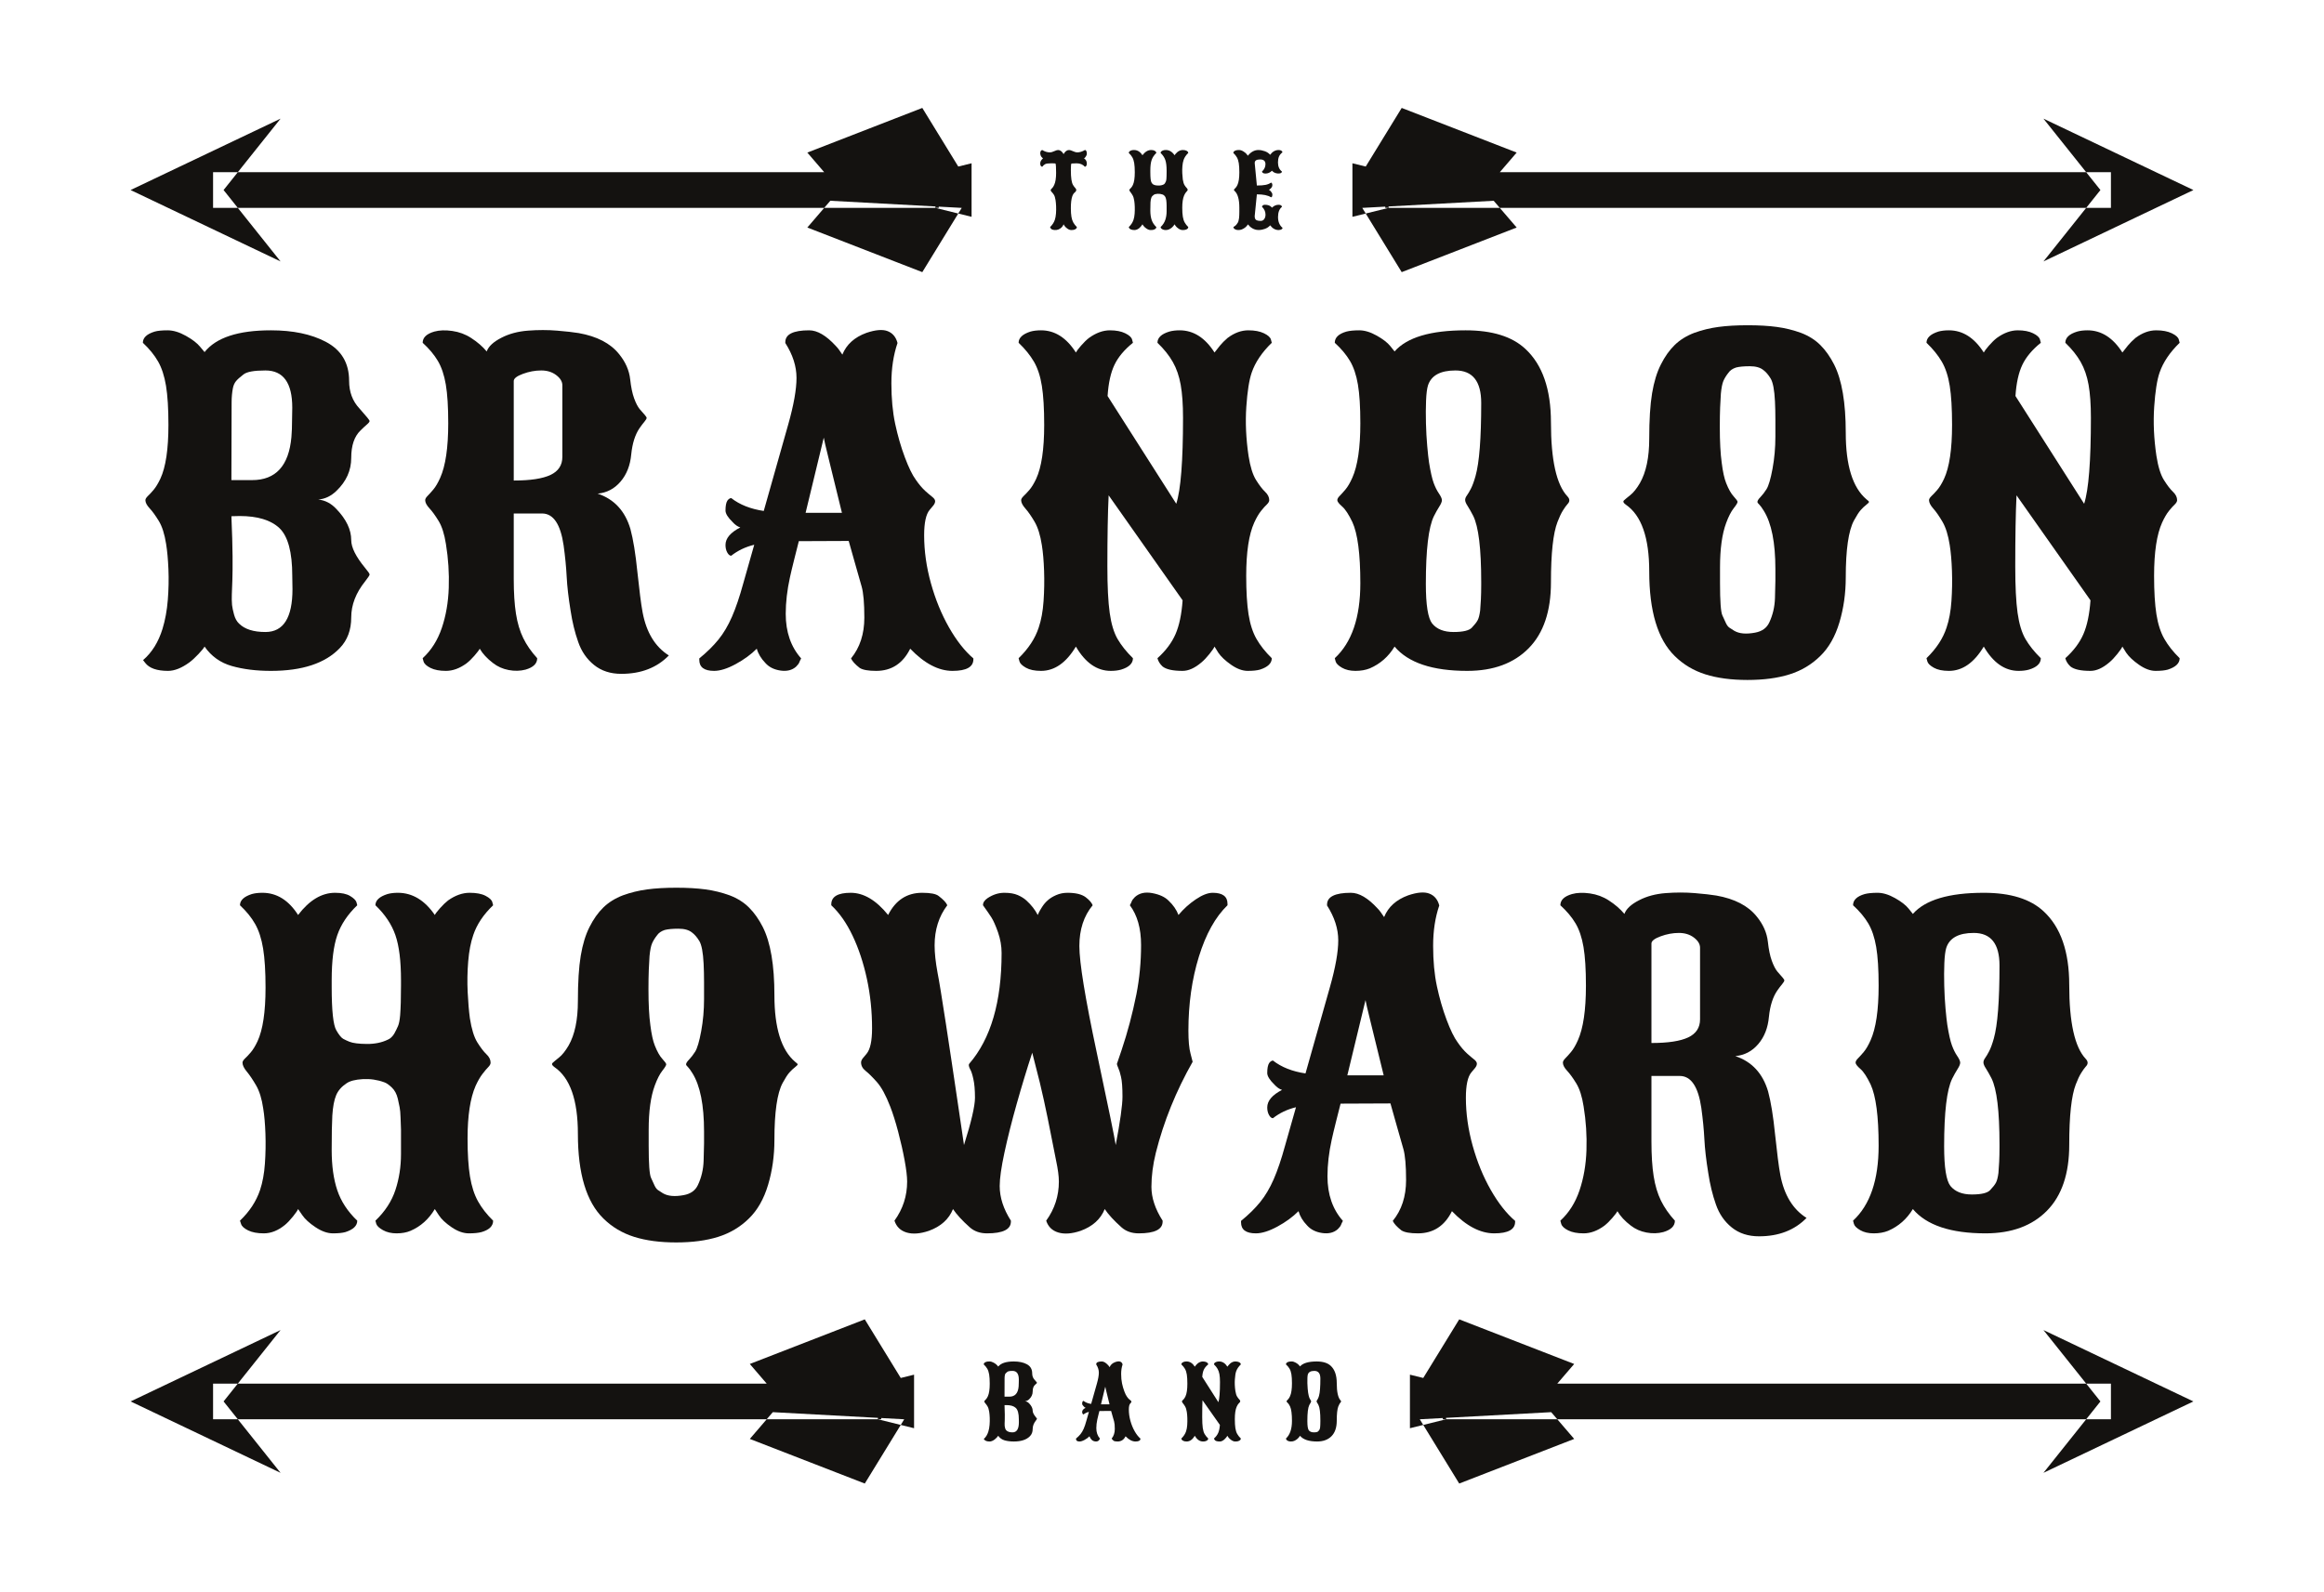
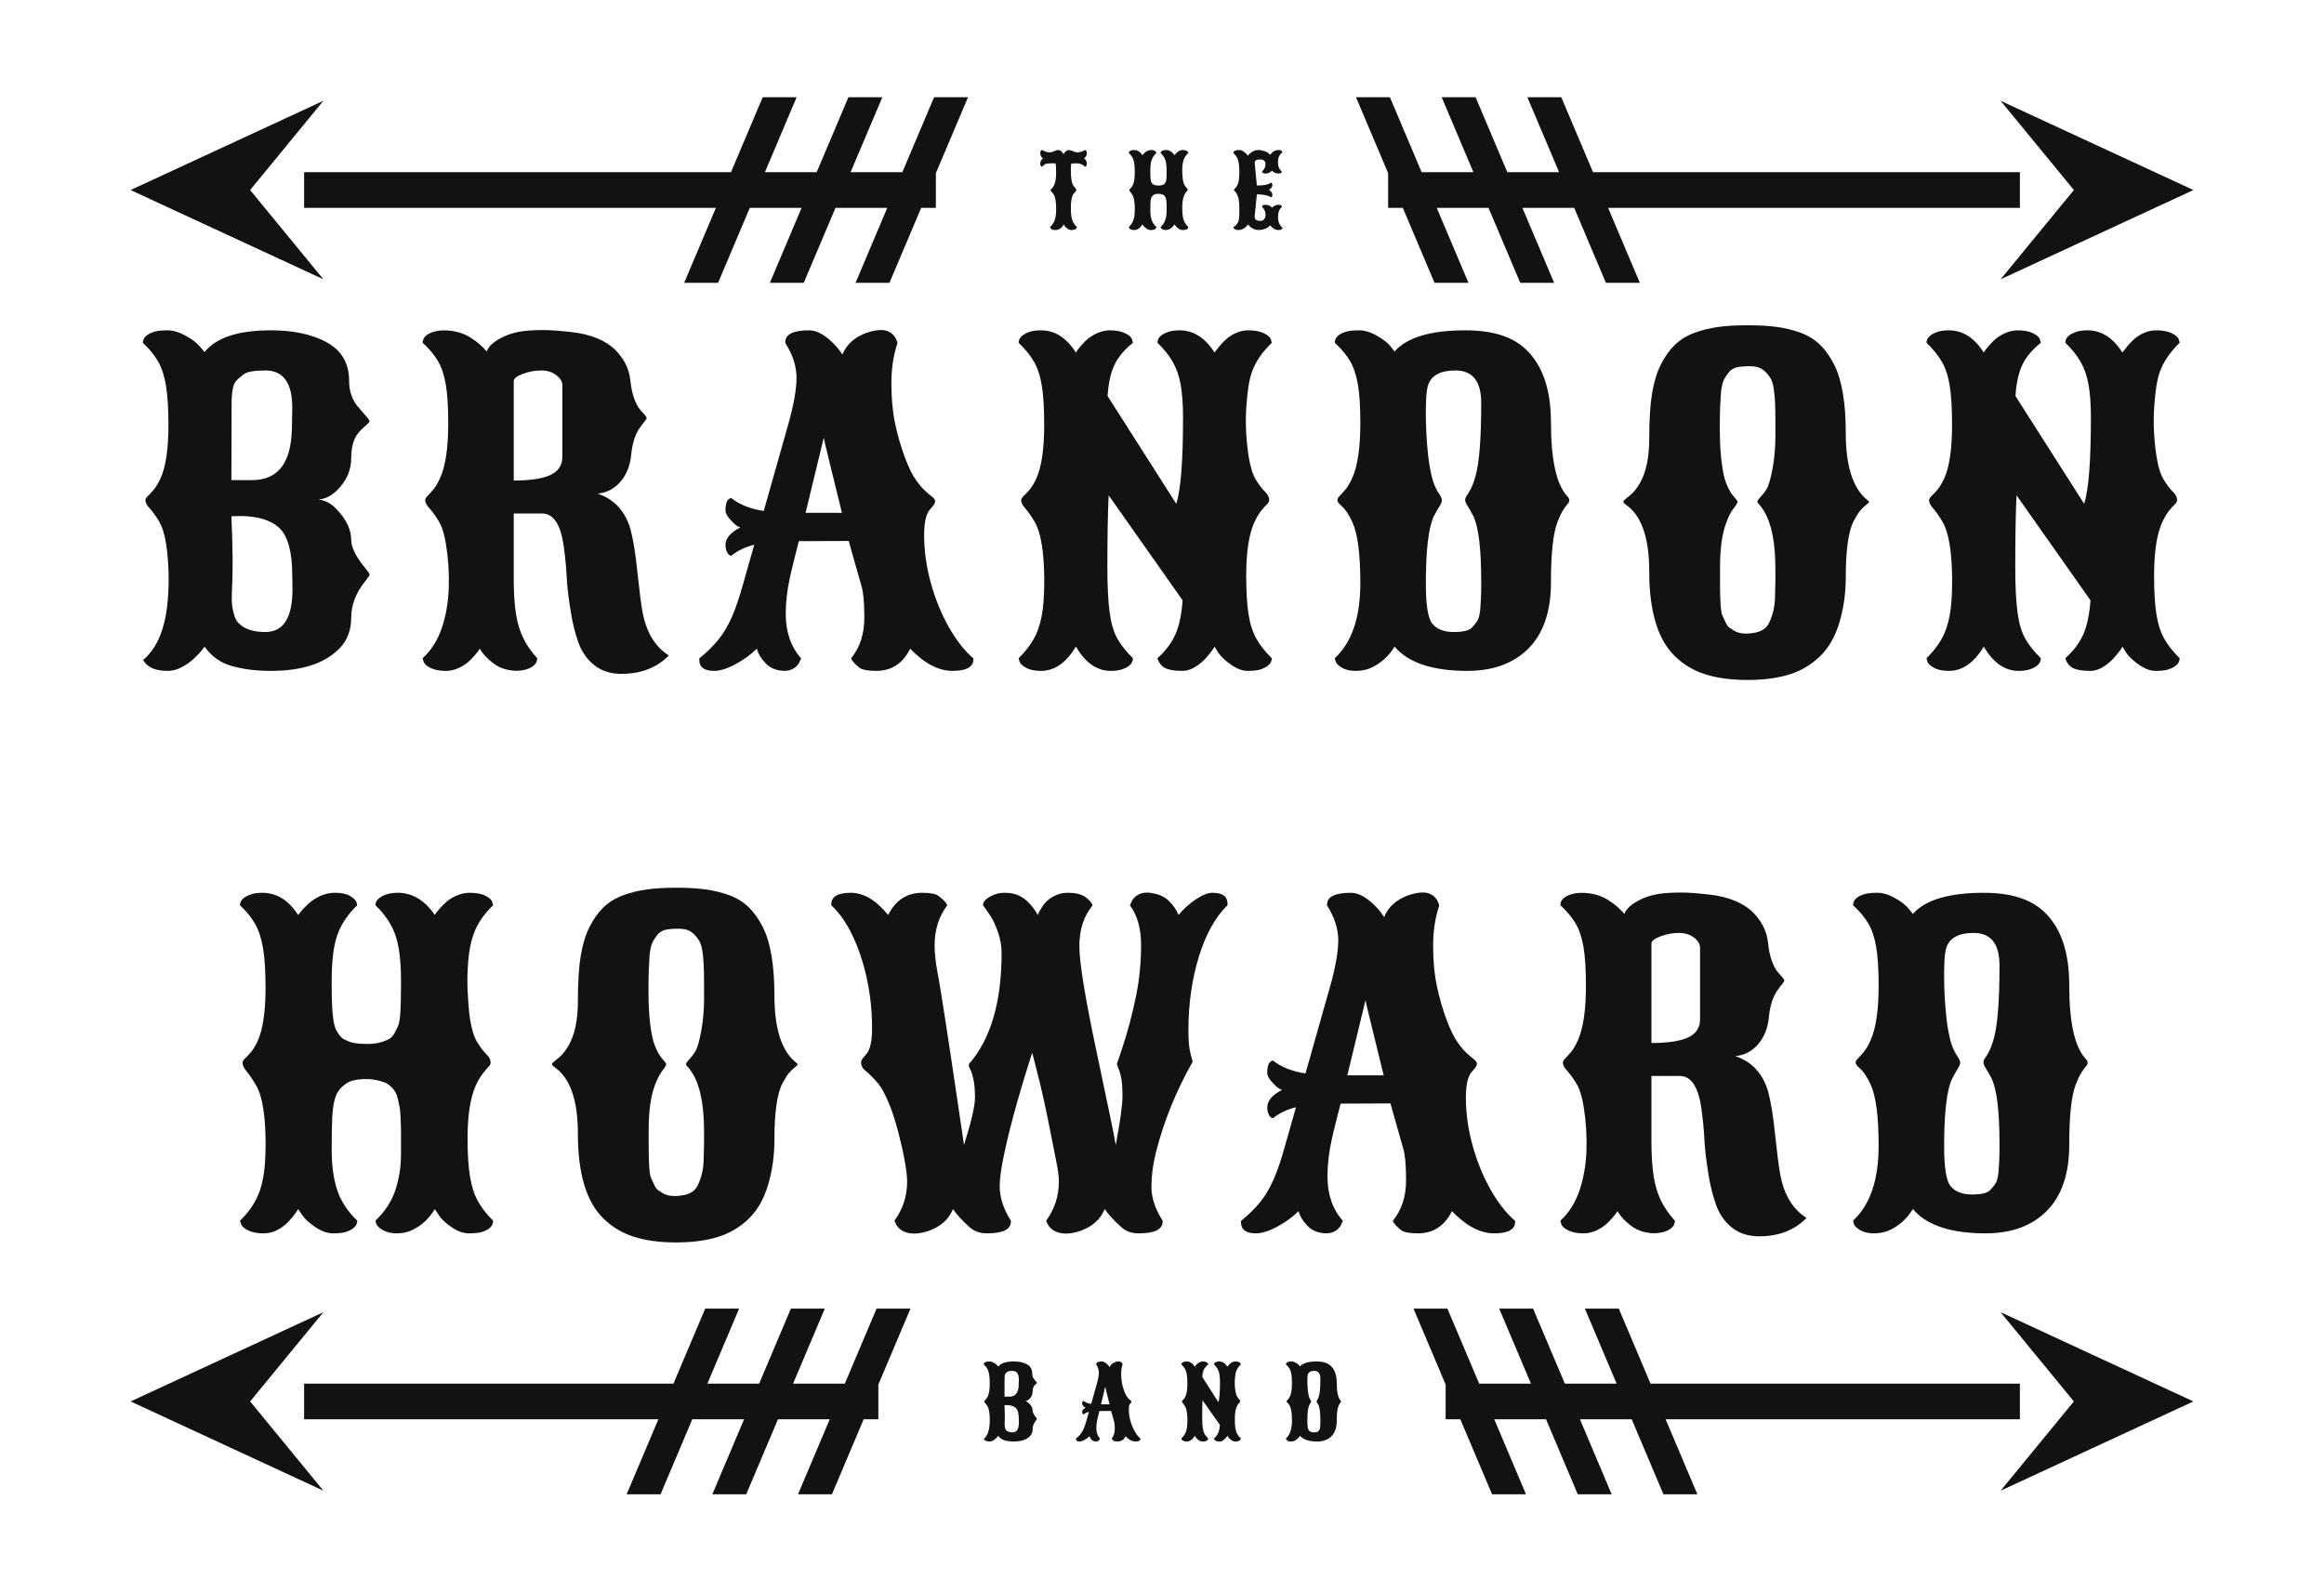
<svg xmlns="http://www.w3.org/2000/svg" viewBox="290.67 -232.67 818.66 560.78" width="819" height="561">
  <g fill="#141210">
    <path transform="translate(336.6695,0) scale(0.074442,-0.074442)" d="M177 -50Q98 -50 69 -12L59 1Q122 55 151 149Q170 211 176.0 285.5Q182 360 179.0 431.0Q176 502 168 551Q157 621 133.5 659.5Q110 698 90.0 719.5Q70 741 70 758Q70 766 81 777Q92 787 108.5 806.5Q125 826 141 860Q179 942 179 1114Q179 1230 167.5 1299.5Q156 1369 130.0 1414.5Q104 1460 58 1503Q58 1539 114 1556Q135 1562 175 1562Q215 1562 261.5 1536.0Q308 1510 329 1484L350 1459Q432 1562 664 1562Q820 1562 923 1508Q1034 1450 1034 1323Q1034 1244 1083 1192Q1131 1138 1131 1133Q1131 1127 1117.5 1115.5Q1104 1104 1088 1088Q1044 1046 1044 958Q1044 869 974 802Q936 765 888 761Q937 756 974 716Q1044 643 1044 569Q1044 517 1110 437Q1131 412 1131 406Q1131 401 1110 374Q1044 292 1044 203Q1044 114 990 58Q887 -50 664 -50Q560 -50 479.0 -27.0Q398 -4 350 65Q344 54 321.0 29.5Q298 5 278 -10Q223 -50 177 -50ZM477 853H575Q743 853 761 1057Q764 1092 764 1137L765 1196Q765 1372 638 1372Q557 1372 534 1353Q509 1334 498.5 1321.0Q488 1308 484 1288Q478 1257 478 1220ZM638 134Q766 134 766 337L765 400Q765 568 704 626Q643 683 516 683L477 682Q482 565 482.5 493.0Q483 421 481.5 379.5Q480 338 479.0 312.5Q478 287 480 262Q482 244 489.5 216.5Q497 189 513 174Q553 134 638 134Z" />
    <path transform="translate(435.1618,0) scale(0.074442,-0.074442)" d="M999 -64Q922 -64 870.0 -22.0Q818 20 795 87Q771 155 759 235Q744 327 740.5 395.5Q737 464 726 544Q704 695 624 695H490V385Q490 287 500.5 220.5Q511 154 535.0 105.0Q559 56 601 10Q601 -28 546 -44Q508 -54 466.0 -46.0Q424 -38 392 -13Q350 19 329 55Q324 45 304.5 22.5Q285 0 267 -14Q218 -50 169 -50Q124 -50 96.0 -36.0Q68 -22 63 -5L59 10Q120 66 149.5 153.0Q179 240 182.5 343.5Q186 447 169 551Q158 621 134.5 659.5Q111 698 91.0 719.5Q71 741 71 758Q71 767 82 778Q93 789 109.5 808.5Q126 828 142 864Q180 949 180 1122Q180 1238 168.5 1305.5Q157 1373 131.0 1417.0Q105 1461 59 1503Q59 1540 114 1556Q150 1566 199.0 1559.0Q248 1552 288 1526Q333 1497 362 1462Q375 1498 432 1527Q486 1555 557.5 1560.5Q629 1566 695.0 1560.5Q761 1555 797 1549Q927 1526 988 1450Q1034 1394 1041 1330Q1047 1275 1059.5 1240.5Q1072 1206 1086 1189Q1119 1153 1119 1148Q1119 1142 1108.5 1129.5Q1098 1117 1086 1100Q1054 1054 1046 975Q1039 897 995.5 846.0Q952 795 887 789Q1004 750 1042 622Q1062 548 1075 419Q1082 354 1088.0 306.0Q1094 258 1100 226Q1127 84 1224 23Q1139 -64 999 -64ZM490 851Q608 851 664.0 877.5Q720 904 720 963V1302Q720 1328 691.0 1350.0Q662 1372 620 1372Q577 1372 533.5 1356.0Q490 1340 490 1322Z" />
    <path transform="translate(538.2695,0) scale(0.074442,-0.074442)" d="M53 -50Q-17 -50 -17 2V9Q37 53 73.5 98.0Q110 143 137.5 206.0Q165 269 191 364L243 547Q181 532 134 495Q124 495 115.5 510.0Q107 525 107 546Q107 593 177 629Q158 635 141 654Q107 687 107 709Q107 742 116 756Q124 767 134 768Q194 721 288 707L404 1117Q443 1255 443 1337Q443 1419 390 1502V1506Q390 1562 503 1562Q561 1562 629 1488Q637 1480 644.5 1469.5Q652 1459 660 1447Q689 1519 774 1550Q839 1572 874.5 1558.0Q910 1544 921 1502Q892 1417 892 1311Q892 1203 910 1119Q928 1035 955.5 961.5Q983 888 1008 854Q1030 822 1053 801Q1072 784 1085.5 773.5Q1099 763 1099 753Q1099 744 1091.0 733.5Q1083 723 1073 712Q1047 681 1047 592Q1047 480 1079.0 365.0Q1111 250 1164.5 156.0Q1218 62 1280 9V5Q1280 -50 1181 -50Q1082 -50 981 55Q929 -50 820 -50Q764 -50 742 -36Q710 -11 701 9Q764 86 764 202Q764 305 751 350Q735 407 719.5 460.5Q704 514 690 565L454 564L433 481Q418 421 412 393Q392 302 392 220Q392 91 465 9Q459 -2 456.0 -10.0Q453 -18 441 -30Q413 -55 367.5 -48.5Q322 -42 296 -13Q265 19 255 55Q214 14 155.0 -18.0Q96 -50 53 -50ZM486 698H658Q618 862 596.0 951.0Q574 1040 572 1054Z" />
    <path transform="translate(645.0993,0) scale(0.074442,-0.074442)" d="M165 -50Q120 -50 93.5 -35.0Q67 -20 63 -5L59 10Q129 78 154 155Q172 208 177.0 280.0Q182 352 179.5 423.5Q177 495 169 545Q158 616 134.5 656.0Q111 696 91.0 718.5Q71 741 71 758Q71 766 82 777Q93 787 109.5 806.0Q126 825 142 859Q180 941 180 1114Q180 1230 169.0 1299.0Q158 1368 131.5 1413.5Q105 1459 59 1503Q59 1538 115 1556Q136 1562 165 1562Q263 1562 330 1457Q335 1467 354.5 1489.5Q374 1512 392 1526Q442 1562 491 1562Q535 1562 563.5 1548.0Q592 1534 596 1518L600 1503Q539 1454 512.5 1398.5Q486 1343 480 1251L805 741Q837 840 837 1148Q837 1242 826.0 1304.0Q815 1366 788.5 1412.5Q762 1459 716 1503Q716 1539 772 1556Q793 1562 821 1562Q919 1562 986 1457Q999 1474 1012.5 1490.5Q1026 1507 1048 1526Q1096 1562 1146 1562Q1191 1562 1220.0 1548.0Q1249 1534 1253 1518L1257 1503Q1187 1435 1162 1362Q1144 1310 1136.5 1200.0Q1129 1090 1147 968Q1159 891 1182.5 853.5Q1206 816 1225.5 797.5Q1245 779 1245 758Q1245 749 1234 738Q1223 728 1206.5 707.5Q1190 687 1174 652Q1136 568 1136 400Q1136 288 1147.0 218.0Q1158 148 1184.5 101.5Q1211 55 1257 10Q1257 -26 1201 -44Q1180 -50 1143 -50Q1106 -50 1064.5 -21.0Q1023 8 1004 36L986 65Q982 55 962.0 30.0Q942 5 924 -10Q877 -50 835 -50Q766 -50 740 -29Q721 -11 716 10Q775 63 801.5 124.0Q828 185 835 284L485 781Q479 658 479 445Q479 303 490.0 224.5Q501 146 527.5 100.5Q554 55 600 10Q600 -27 544 -44Q523 -50 495 -50Q397 -50 330 65Q261 -50 165 -50Z" />
    <path transform="translate(756.47,0) scale(0.074442,-0.074442)" d="M157 -50Q119 -50 93.0 -35.0Q67 -20 63 -5L59 10Q180 122 180 365Q180 573 142 655Q116 709 94 728Q71 748 71 758Q71 767 82 778Q93 789 109.5 808.5Q126 828 142 864Q180 949 180 1122Q180 1238 168.5 1305.5Q157 1373 131.0 1417.0Q105 1461 59 1503Q59 1540 114 1556Q137 1562 175 1562Q213 1562 257.5 1537.0Q302 1512 322 1487L342 1462Q430 1562 678 1562Q867 1562 961 1474Q1082 1362 1082 1126Q1082 859 1160 776Q1178 757 1160 739Q1151 729 1138.5 709.0Q1126 689 1113 655Q1082 575 1082 369Q1082 164 976.5 57.0Q871 -50 686 -50Q439 -50 342 65Q299 -6 225 -38Q195 -50 157 -50ZM621 134Q689 134 708 155Q728 176 735.5 190.5Q743 205 747 236Q749 258 750.5 288.5Q752 319 752 358V371Q752 608 714 684Q707 698 700.5 709.0Q694 720 688 730Q676 748 676 759Q676 769 684 780Q692 791 703.0 812.0Q714 833 725 872Q752 967 752 1218Q752 1372 630 1372Q523 1372 500 1301Q493 1278 491.0 1229.0Q489 1180 490.5 1122.5Q492 1065 496.5 1014.5Q501 964 505 937Q516 869 527.0 839.5Q538 810 551 791Q566 769 566 758Q566 747 553.5 727.5Q541 708 528 682Q490 604 490 362Q490 212 520 174Q553 134 621 134Z" />
    <path transform="translate(859.5777,0) scale(0.074442,-0.074442)" d="M627 -93Q512 -93 428.0 -66.5Q344 -40 283 20Q162 138 162 421Q162 661 51 737Q34 749 42.5 757.0Q51 765 73.0 782.5Q95 800 118 839Q162 916 162 1049Q162 1183 175.5 1264.0Q189 1345 217 1400Q245 1456 282.5 1492.5Q320 1529 375 1550Q430 1570 489.5 1578.0Q549 1586 628 1586Q707 1586 766.0 1578.0Q825 1570 880 1550Q935 1529 972.0 1492.0Q1009 1455 1037 1400Q1092 1291 1092 1077Q1092 845 1190 762Q1202 753 1202 750Q1202 746 1189 736Q1176 726 1163.0 711.5Q1150 697 1131 662Q1092 590 1092 392Q1092 280 1062.0 179.5Q1032 79 971 20Q910 -40 826.0 -66.5Q742 -93 627 -93ZM663 131Q712 140 730 179Q755 232 757.0 294.0Q759 356 759 376V432Q759 620 704 708Q691 729 683 737Q674 745 674 750Q674 758 688.5 773.0Q703 788 717 810Q732 834 745.5 907.0Q759 980 759 1059Q759 1112 759.0 1139.0Q759 1166 758.5 1184.0Q758 1202 757 1226Q753 1307 736.5 1334.0Q720 1361 702 1374Q680 1392 638 1392Q596 1392 573 1386Q548 1378 536 1360Q521 1341 513.0 1322.5Q505 1304 501 1262Q499 1236 497.5 1197.0Q496 1158 496 1105Q496 1000 505 935Q513 871 526 839Q543 796 561.5 776.0Q580 756 580 750Q580 743 561.5 719.5Q543 696 526 650Q497 572 497 440V365Q497 237 508 213L525 176Q532 161 541.5 154.5Q551 148 564 140Q599 119 663 131Z" />
    <path transform="translate(964.9186,0) scale(0.074442,-0.074442)" d="M165 -50Q120 -50 93.5 -35.0Q67 -20 63 -5L59 10Q129 78 154 155Q172 208 177.0 280.0Q182 352 179.5 423.5Q177 495 169 545Q158 616 134.5 656.0Q111 696 91.0 718.5Q71 741 71 758Q71 766 82 777Q93 787 109.5 806.0Q126 825 142 859Q180 941 180 1114Q180 1230 169.0 1299.0Q158 1368 131.5 1413.5Q105 1459 59 1503Q59 1538 115 1556Q136 1562 165 1562Q263 1562 330 1457Q335 1467 354.5 1489.5Q374 1512 392 1526Q442 1562 491 1562Q535 1562 563.5 1548.0Q592 1534 596 1518L600 1503Q539 1454 512.5 1398.5Q486 1343 480 1251L805 741Q837 840 837 1148Q837 1242 826.0 1304.0Q815 1366 788.5 1412.5Q762 1459 716 1503Q716 1539 772 1556Q793 1562 821 1562Q919 1562 986 1457Q999 1474 1012.5 1490.5Q1026 1507 1048 1526Q1096 1562 1146 1562Q1191 1562 1220.0 1548.0Q1249 1534 1253 1518L1257 1503Q1187 1435 1162 1362Q1144 1310 1136.5 1200.0Q1129 1090 1147 968Q1159 891 1182.5 853.5Q1206 816 1225.5 797.5Q1245 779 1245 758Q1245 749 1234 738Q1223 728 1206.5 707.5Q1190 687 1174 652Q1136 568 1136 400Q1136 288 1147.0 218.0Q1158 148 1184.5 101.5Q1211 55 1257 10Q1257 -26 1201 -44Q1180 -50 1143 -50Q1106 -50 1064.5 -21.0Q1023 8 1004 36L986 65Q982 55 962.0 30.0Q942 5 924 -10Q877 -50 835 -50Q766 -50 740 -29Q721 -11 716 10Q775 63 801.5 124.0Q828 185 835 284L485 781Q479 658 479 445Q479 303 490.0 224.5Q501 146 527.5 100.5Q554 55 600 10Q600 -27 544 -44Q523 -50 495 -50Q397 -50 330 65Q261 -50 165 -50Z" />
    <path transform="translate(370.804,198.1935) scale(0.074442,-0.074442)" d="M172 -50Q126 -50 97.5 -36.0Q69 -22 64 -5L59 10Q127 75 154 155Q172 209 177.0 280.0Q182 351 179.5 421.5Q177 492 169 541Q159 610 135.0 651.0Q111 692 91.0 716.0Q71 740 71 758Q71 766 82 777Q93 787 109.5 806.0Q126 825 142 859Q180 941 180 1113Q180 1228 168.5 1298.0Q157 1368 131.0 1414.0Q105 1460 59 1503Q59 1538 115 1556Q136 1562 165 1562Q267 1562 334 1457Q414 1562 509 1562Q555 1562 580 1547Q605 1532 610 1518L614 1503Q546 1438 519.5 1361.5Q493 1285 493 1148V1117Q493 948 515 911Q534 878 548.0 870.5Q562 863 577 857Q602 847 659.0 846.5Q716 846 759 867Q776 874 789 895Q800 915 807.0 931.5Q814 948 817 983Q819 1009 820.0 1044.0Q821 1079 821 1124V1148Q821 1285 794.5 1361.5Q768 1438 700 1503Q700 1538 757 1556Q778 1562 806 1562Q909 1562 981 1457Q986 1467 1006.0 1489.5Q1026 1512 1044 1526Q1095 1562 1146 1562Q1194 1562 1221.5 1547.5Q1249 1533 1253 1518L1257 1503Q1188 1437 1163 1362Q1145 1310 1139.0 1237.0Q1133 1164 1136.5 1092.0Q1140 1020 1147 968Q1159 891 1182.5 853.5Q1206 816 1225.5 797.5Q1245 779 1245 758Q1245 748 1234 737Q1223 726 1206.5 704.5Q1190 683 1174 648Q1136 561 1136 399Q1136 289 1147.5 219.0Q1159 149 1185.5 101.5Q1212 54 1257 10Q1257 -28 1202 -44Q1180 -50 1142 -50Q1103 -50 1060.5 -21.0Q1018 8 1000 36L981 65Q938 -7 866 -38Q838 -50 800 -50Q763 -50 736.0 -35.0Q709 -20 704 -5L700 10Q768 75 794.5 155.0Q821 235 821 326V441L819 497Q818 530 814.5 547.0Q811 564 806 587Q798 621 777.5 640.5Q757 660 742 665Q693 683 640.0 680.0Q587 677 563 660Q528 637 514.0 603.5Q500 570 496 508Q493 456 493 344Q493 233 519.5 154.0Q546 75 614 10Q614 -26 558 -44Q537 -50 499 -50Q460 -50 416.5 -21.0Q373 8 354 36L334 65Q330 55 310.0 30.0Q290 5 272 -10Q223 -50 172 -50Z" />
    <path transform="translate(482.1747,198.1935) scale(0.074442,-0.074442)" d="M627 -93Q512 -93 428.0 -66.5Q344 -40 283 20Q162 138 162 421Q162 661 51 737Q34 749 42.5 757.0Q51 765 73.0 782.5Q95 800 118 839Q162 916 162 1049Q162 1183 175.5 1264.0Q189 1345 217 1400Q245 1456 282.5 1492.5Q320 1529 375 1550Q430 1570 489.5 1578.0Q549 1586 628 1586Q707 1586 766.0 1578.0Q825 1570 880 1550Q935 1529 972.0 1492.0Q1009 1455 1037 1400Q1092 1291 1092 1077Q1092 845 1190 762Q1202 753 1202 750Q1202 746 1189 736Q1176 726 1163.0 711.5Q1150 697 1131 662Q1092 590 1092 392Q1092 280 1062.0 179.5Q1032 79 971 20Q910 -40 826.0 -66.5Q742 -93 627 -93ZM663 131Q712 140 730 179Q755 232 757.0 294.0Q759 356 759 376V432Q759 620 704 708Q691 729 683 737Q674 745 674 750Q674 758 688.5 773.0Q703 788 717 810Q732 834 745.5 907.0Q759 980 759 1059Q759 1112 759.0 1139.0Q759 1166 758.5 1184.0Q758 1202 757 1226Q753 1307 736.5 1334.0Q720 1361 702 1374Q680 1392 638 1392Q596 1392 573 1386Q548 1378 536 1360Q521 1341 513.0 1322.5Q505 1304 501 1262Q499 1236 497.5 1197.0Q496 1158 496 1105Q496 1000 505 935Q513 871 526 839Q543 796 561.5 776.0Q580 756 580 750Q580 743 561.5 719.5Q543 696 526 650Q497 572 497 440V365Q497 237 508 213L525 176Q532 161 541.5 154.5Q551 148 564 140Q599 119 663 131Z" />
    <path transform="translate(583.0491,198.1935) scale(0.074442,-0.074442)" d="M743 -50Q694 -50 662 -22Q608 26 582 65Q553 -7 468 -38Q406 -59 362.5 -46.0Q319 -33 305 10Q365 93 365 195Q365 231 353.0 296.0Q341 361 322.5 431.0Q304 501 285 550Q254 630 222.0 666.0Q190 702 168.5 719.0Q147 736 147 759Q147 768 155.0 778.5Q163 789 173 800Q199 831 199 920Q199 1042 174.5 1155.0Q150 1268 107.0 1358.5Q64 1449 6 1503V1507Q6 1562 98 1562Q190 1562 275 1457Q328 1562 436 1562Q495 1562 514 1547Q548 1521 555 1503Q495 1424 495 1313Q495 1259 509 1183Q514 1159 524.5 1094.0Q535 1029 548.5 941.5Q562 854 576.0 760.0Q590 666 602.5 582.0Q615 498 623.5 440.0Q632 382 634 368Q686 533 686 592Q686 648 678 682Q671 714 663 727Q653 747 659 753Q812 930 812 1277Q812 1326 795 1375Q778 1423 764.0 1445.0Q750 1467 724 1503V1504Q724 1522 746 1537Q784 1562 825 1562Q864 1562 889.0 1551.0Q914 1540 930 1525Q964 1494 983 1457L988 1468Q991 1475 1003.0 1494.0Q1015 1513 1030 1526Q1045 1540 1070.0 1551.0Q1095 1562 1124 1562Q1182 1562 1210 1541Q1236 1521 1243 1503Q1180 1427 1180 1310Q1180 1193 1262 807Q1344 421 1352 368Q1384 537 1384 597Q1384 662 1377 691Q1371 718 1364.0 733.0Q1357 748 1358 754Q1359 756 1360.5 760.5Q1362 765 1364 771L1380 818Q1422 943 1450 1082Q1472 1195 1472 1315Q1472 1432 1419 1503Q1425 1514 1428.0 1522.0Q1431 1530 1443 1542Q1474 1570 1525.0 1560.5Q1576 1551 1602 1525Q1635 1494 1649 1457Q1685 1500 1731.0 1531.0Q1777 1562 1811 1562Q1881 1562 1881 1510V1503Q1795 1420 1745.5 1259.5Q1696 1099 1696 910Q1696 837 1706 801L1716 762Q1598 554 1542 332Q1521 247 1521 170Q1521 93 1574 10V6Q1574 -50 1461 -50Q1412 -50 1380 -22Q1326 26 1300 65Q1271 -7 1186 -38Q1124 -59 1080.5 -46.0Q1037 -33 1023 10Q1083 93 1083 195Q1083 233 1070 294L1046 415Q1030 498 1012.0 580.5Q994 663 972 746L957 805Q919 689 883.5 563.0Q848 437 825.5 332.5Q803 228 803 174Q803 93 856 10V6Q856 -50 743 -50Z" />
    <path transform="translate(729.1097,198.1935) scale(0.074442,-0.074442)" d="M53 -50Q-17 -50 -17 2V9Q37 53 73.5 98.0Q110 143 137.5 206.0Q165 269 191 364L243 547Q181 532 134 495Q124 495 115.5 510.0Q107 525 107 546Q107 593 177 629Q158 635 141 654Q107 687 107 709Q107 742 116 756Q124 767 134 768Q194 721 288 707L404 1117Q443 1255 443 1337Q443 1419 390 1502V1506Q390 1562 503 1562Q561 1562 629 1488Q637 1480 644.5 1469.5Q652 1459 660 1447Q689 1519 774 1550Q839 1572 874.5 1558.0Q910 1544 921 1502Q892 1417 892 1311Q892 1203 910 1119Q928 1035 955.5 961.5Q983 888 1008 854Q1030 822 1053 801Q1072 784 1085.5 773.5Q1099 763 1099 753Q1099 744 1091.0 733.5Q1083 723 1073 712Q1047 681 1047 592Q1047 480 1079.0 365.0Q1111 250 1164.5 156.0Q1218 62 1280 9V5Q1280 -50 1181 -50Q1082 -50 981 55Q929 -50 820 -50Q764 -50 742 -36Q710 -11 701 9Q764 86 764 202Q764 305 751 350Q735 407 719.5 460.5Q704 514 690 565L454 564L433 481Q418 421 412 393Q392 302 392 220Q392 91 465 9Q459 -2 456.0 -10.0Q453 -18 441 -30Q413 -55 367.5 -48.5Q322 -42 296 -13Q265 19 255 55Q214 14 155.0 -18.0Q96 -50 53 -50ZM486 698H658Q618 862 596.0 951.0Q574 1040 572 1054Z" />
    <path transform="translate(835.9395,198.1935) scale(0.074442,-0.074442)" d="M999 -64Q922 -64 870.0 -22.0Q818 20 795 87Q771 155 759 235Q744 327 740.5 395.5Q737 464 726 544Q704 695 624 695H490V385Q490 287 500.5 220.5Q511 154 535.0 105.0Q559 56 601 10Q601 -28 546 -44Q508 -54 466.0 -46.0Q424 -38 392 -13Q350 19 329 55Q324 45 304.5 22.5Q285 0 267 -14Q218 -50 169 -50Q124 -50 96.0 -36.0Q68 -22 63 -5L59 10Q120 66 149.5 153.0Q179 240 182.5 343.5Q186 447 169 551Q158 621 134.5 659.5Q111 698 91.0 719.5Q71 741 71 758Q71 767 82 778Q93 789 109.5 808.5Q126 828 142 864Q180 949 180 1122Q180 1238 168.5 1305.5Q157 1373 131.0 1417.0Q105 1461 59 1503Q59 1540 114 1556Q150 1566 199.0 1559.0Q248 1552 288 1526Q333 1497 362 1462Q375 1498 432 1527Q486 1555 557.5 1560.5Q629 1566 695.0 1560.5Q761 1555 797 1549Q927 1526 988 1450Q1034 1394 1041 1330Q1047 1275 1059.5 1240.5Q1072 1206 1086 1189Q1119 1153 1119 1148Q1119 1142 1108.5 1129.5Q1098 1117 1086 1100Q1054 1054 1046 975Q1039 897 995.5 846.0Q952 795 887 789Q1004 750 1042 622Q1062 548 1075 419Q1082 354 1088.0 306.0Q1094 258 1100 226Q1127 84 1224 23Q1139 -64 999 -64ZM490 851Q608 851 664.0 877.5Q720 904 720 963V1302Q720 1328 691.0 1350.0Q662 1372 620 1372Q577 1372 533.5 1356.0Q490 1340 490 1322Z" />
    <path transform="translate(939.0471,198.1935) scale(0.074442,-0.074442)" d="M157 -50Q119 -50 93.0 -35.0Q67 -20 63 -5L59 10Q180 122 180 365Q180 573 142 655Q116 709 94 728Q71 748 71 758Q71 767 82 778Q93 789 109.5 808.5Q126 828 142 864Q180 949 180 1122Q180 1238 168.5 1305.5Q157 1373 131.0 1417.0Q105 1461 59 1503Q59 1540 114 1556Q137 1562 175 1562Q213 1562 257.5 1537.0Q302 1512 322 1487L342 1462Q430 1562 678 1562Q867 1562 961 1474Q1082 1362 1082 1126Q1082 859 1160 776Q1178 757 1160 739Q1151 729 1138.5 709.0Q1126 689 1113 655Q1082 575 1082 369Q1082 164 976.5 57.0Q871 -50 686 -50Q439 -50 342 65Q299 -6 225 -38Q195 -50 157 -50ZM621 134Q689 134 708 155Q728 176 735.5 190.5Q743 205 747 236Q749 258 750.5 288.5Q752 319 752 358V371Q752 608 714 684Q707 698 700.5 709.0Q694 720 688 730Q676 748 676 759Q676 769 684 780Q692 791 703.0 812.0Q714 833 725 872Q752 967 752 1218Q752 1372 630 1372Q523 1372 500 1301Q493 1278 491.0 1229.0Q489 1180 490.5 1122.5Q492 1065 496.5 1014.5Q501 964 505 937Q516 869 527.0 839.5Q538 810 551 791Q566 769 566 758Q566 747 553.5 727.5Q541 708 528 682Q490 604 490 362Q490 212 520 174Q553 134 621 134Z" />
    <g transform="translate(0,-152.486)">
      <path transform="translate(656.9593,0) scale(0.017494,-0.017494)" d="M632 -50Q595 -50 554.5 -21.0Q514 8 496 36L479 65Q451 -6 376 -38Q336 -54 292.5 -49.5Q249 -45 232 -29Q210 -10 207 10Q275 75 302 155Q320 209 325.5 282.5Q331 356 328.0 428.0Q325 500 317 551Q306 626 282.5 662.0Q259 698 239.0 716.5Q219 735 219 756Q219 764 230 775Q241 785 257.5 805.0Q274 825 290 860Q328 942 328 1102Q328 1262 316 1290Q316 1294 228 1294Q140 1294 108.0 1277.5Q76 1261 48 1224Q8 1234 8 1290Q8 1346 64 1393Q30 1418 16.5 1454.0Q3 1490 11.0 1521.5Q19 1553 48 1562Q126 1514 205 1514Q237 1514 289 1538Q342 1562 367 1562Q431 1562 479 1480Q525 1562 589 1562Q616 1562 668 1538Q721 1514 751 1514Q827 1514 908 1562Q932 1562 943 1524Q947 1512 947 1488Q947 1466 932 1440Q909 1401 890 1393Q935 1365 943.5 1316.0Q952 1267 934 1241Q925 1229 908 1224Q847 1294 740 1294L637 1290Q625 1278 625 1158Q625 1041 636 966Q647 893 670.5 855.0Q694 817 714.0 797.0Q734 777 734 757Q734 732 702.5 706.5Q671 681 653 628Q625 547 625 390Q625 286 636.5 217.5Q648 149 674.5 101.5Q701 54 746 10Q746 -26 690 -44Q669 -50 632 -50Z" />
      <path transform="translate(687.2645,0) scale(0.017494,-0.017494)" d="M172 -50Q126 -50 97.5 -36.0Q69 -22 64 -5L59 10Q127 75 154 155Q172 209 177.0 280.0Q182 351 179.5 421.5Q177 492 169 541Q159 610 135.0 651.0Q111 692 91.0 716.0Q71 740 71 758Q71 766 82 777Q93 787 109.5 806.0Q126 825 142 859Q180 941 180 1113Q180 1228 168.5 1298.0Q157 1368 131.0 1414.0Q105 1460 59 1503Q59 1538 115 1556Q136 1562 165 1562Q267 1562 334 1457Q414 1562 509 1562Q555 1562 580 1547Q605 1532 610 1518L614 1503Q546 1438 519.5 1361.5Q493 1285 493 1148V1117Q493 948 515 911Q534 878 548.0 870.5Q562 863 577 857Q602 847 659.0 846.5Q716 846 759 867Q776 874 789 895Q800 915 807.0 931.5Q814 948 817 983Q819 1009 820.0 1044.0Q821 1079 821 1124V1148Q821 1285 794.5 1361.5Q768 1438 700 1503Q700 1538 757 1556Q778 1562 806 1562Q909 1562 981 1457Q986 1467 1006.0 1489.5Q1026 1512 1044 1526Q1095 1562 1146 1562Q1194 1562 1221.5 1547.5Q1249 1533 1253 1518L1257 1503Q1188 1437 1163 1362Q1145 1310 1139.0 1237.0Q1133 1164 1136.5 1092.0Q1140 1020 1147 968Q1159 891 1182.5 853.5Q1206 816 1225.5 797.5Q1245 779 1245 758Q1245 748 1234 737Q1223 726 1206.5 704.5Q1190 683 1174 648Q1136 561 1136 399Q1136 289 1147.5 219.0Q1159 149 1185.5 101.5Q1212 54 1257 10Q1257 -28 1202 -44Q1180 -50 1142 -50Q1103 -50 1060.5 -21.0Q1018 8 1000 36L981 65Q938 -7 866 -38Q838 -50 800 -50Q763 -50 736.0 -35.0Q709 -20 704 -5L700 10Q768 75 794.5 155.0Q821 235 821 326V441L819 497Q818 530 814.5 547.0Q811 564 806 587Q798 621 777.5 640.5Q757 660 742 665Q693 683 640.0 680.0Q587 677 563 660Q528 637 514.0 603.5Q500 570 496 508Q493 456 493 344Q493 233 519.5 154.0Q546 75 614 10Q614 -26 558 -44Q537 -50 499 -50Q460 -50 416.5 -21.0Q373 8 354 36L334 65Q330 55 310.0 30.0Q290 5 272 -10Q223 -50 172 -50Z" />
      <path transform="translate(724.1124,0) scale(0.017494,-0.017494)" d="M158 -50Q119 -50 93.0 -35.0Q67 -20 63 -5L59 10Q108 39 124 64Q141 88 149.5 101.5Q158 115 164 143L173 189Q176 206 177.5 247.5Q179 289 179 315V399Q179 654 81 740Q60 757 81 777Q92 787 108.5 806.0Q125 825 141 859Q179 941 179 1113Q179 1228 167.5 1298.0Q156 1368 130.0 1414.0Q104 1460 58 1503Q58 1539 114 1556Q135 1562 175 1562Q215 1562 261.5 1533.0Q308 1504 329 1476L350 1447Q444 1562 562 1562Q625 1562 692.5 1537.5Q760 1513 799 1466Q871 1562 969 1562Q1036 1562 1048 1516Q998 1478 977.5 1430.0Q957 1382 957 1312Q957 1189 1038 1127Q1031 1099 996.0 1091.5Q961 1084 919.5 1094.5Q878 1105 851 1130L836 1145Q779 1088 705 1088Q646 1088 634 1127Q705 1192 705 1277Q705 1372 597 1372Q489 1372 489 1303V1294L532 847Q642 847 705.5 859.5Q769 872 817 905Q827 905 835.5 890.5Q844 876 844 855Q844 801 774 759Q793 753 811 732Q844 695 844 667Q844 618 824 612L817 610Q726 669 532 669L488 230Q488 163 528 147Q558 134 607 134Q654 134 680.0 170.5Q706 207 706 261Q706 350 635 419Q645 459 694 459Q779 459 822 416L837 401Q895 459 969 459Q1027 459 1039 419Q958 355 958 213Q958 70 1049 -6Q1049 -31 1007 -45Q989 -50 970 -50Q871 -50 800 45Q760 -2 694 -26Q632 -48 585.5 -49.0Q539 -50 510 -43Q470 -33 440.0 -14.5Q410 4 393 20Q367 44 352 64Q312 -4 228 -38Q197 -50 158 -50Z" />
    </g>
    <g transform="translate(632.92,0) scale(-1,1)">
-       <path d="M 11.57 -172.00 L 267.20 -172.00 L 267.20 -159.42 L 11.57 -159.42 Z M 296.26 -165.71 L 243.43 -190.86 L 263.50 -165.71 L 243.43 -140.55 Z M 0.00 -175.14 L 12.73 -172.00 L 12.73 -159.42 L 0.00 -156.27 Z M 3.47 -172.00 L 17.36 -194.64 L 57.86 -178.91 L 49.76 -169.48 Z M 3.47 -159.42 L 17.36 -136.78 L 57.86 -152.50 L 49.76 -161.93 Z" />
+       <path d="M 12.58 -172.00 L 235.13 -172.00 L 235.13 -159.42 L 12.58 -159.42 Z M 296.26 -165.71 L 228.34 -197.15 L 254.15 -165.71 L 228.34 -134.26 Z M 1.26 -198.41 L 13.21 -198.41 L 40.88 -133.01 L 28.93 -133.01 Z M 31.44 -198.41 L 43.39 -198.41 L 71.06 -133.01 L 59.12 -133.01 Z M 61.63 -198.41 L 73.58 -198.41 L 101.25 -133.01 L 89.30 -133.01 Z" />
    </g>
    <g transform="translate(767.08,0)">
-       <path d="M 11.57 -172.00 L 267.20 -172.00 L 267.20 -159.42 L 11.57 -159.42 Z M 296.26 -165.71 L 243.43 -190.86 L 263.50 -165.71 L 243.43 -140.55 Z M 0.00 -175.14 L 12.73 -172.00 L 12.73 -159.42 L 0.00 -156.27 Z M 3.47 -172.00 L 17.36 -194.64 L 57.86 -178.91 L 49.76 -169.48 Z M 3.47 -159.42 L 17.36 -136.78 L 57.86 -152.50 L 49.76 -161.93 Z" />
+       <path d="M 12.58 -172.00 L 235.13 -172.00 L 235.13 -159.42 L 12.58 -159.42 Z M 296.26 -165.71 L 228.34 -197.15 L 254.15 -165.71 L 228.34 -134.26 Z M 1.26 -198.41 L 13.21 -198.41 L 40.88 -133.01 L 28.93 -133.01 Z M 31.44 -198.41 L 43.39 -198.41 L 71.06 -133.01 L 59.12 -133.01 Z M 61.63 -198.41 L 73.58 -198.41 L 101.25 -133.01 L 89.30 -133.01 Z" />
    </g>
    <g transform="translate(0,274.382)">
      <path transform="translate(636.1824,0) scale(0.017494,-0.017494)" d="M177 -50Q98 -50 69 -12L59 1Q122 55 151 149Q170 211 176.0 285.5Q182 360 179.0 431.0Q176 502 168 551Q157 621 133.5 659.5Q110 698 90.0 719.5Q70 741 70 758Q70 766 81 777Q92 787 108.5 806.5Q125 826 141 860Q179 942 179 1114Q179 1230 167.5 1299.5Q156 1369 130.0 1414.5Q104 1460 58 1503Q58 1539 114 1556Q135 1562 175 1562Q215 1562 261.5 1536.0Q308 1510 329 1484L350 1459Q432 1562 664 1562Q820 1562 923 1508Q1034 1450 1034 1323Q1034 1244 1083 1192Q1131 1138 1131 1133Q1131 1127 1117.5 1115.5Q1104 1104 1088 1088Q1044 1046 1044 958Q1044 869 974 802Q936 765 888 761Q937 756 974 716Q1044 643 1044 569Q1044 517 1110 437Q1131 412 1131 406Q1131 401 1110 374Q1044 292 1044 203Q1044 114 990 58Q887 -50 664 -50Q560 -50 479.0 -27.0Q398 -4 350 65Q344 54 321.0 29.5Q298 5 278 -10Q223 -50 177 -50ZM477 853H575Q743 853 761 1057Q764 1092 764 1137L765 1196Q765 1372 638 1372Q557 1372 534 1353Q509 1334 498.5 1321.0Q488 1308 484 1288Q478 1257 478 1220ZM638 134Q766 134 766 337L765 400Q765 568 704 626Q643 683 516 683L477 682Q482 565 482.5 493.0Q483 421 481.5 379.5Q480 338 479.0 312.5Q478 287 480 262Q482 244 489.5 216.5Q497 189 513 174Q553 134 638 134Z" />
      <path transform="translate(670.0039,0) scale(0.017494,-0.017494)" d="M53 -50Q-17 -50 -17 2V9Q37 53 73.5 98.0Q110 143 137.5 206.0Q165 269 191 364L243 547Q181 532 134 495Q124 495 115.5 510.0Q107 525 107 546Q107 593 177 629Q158 635 141 654Q107 687 107 709Q107 742 116 756Q124 767 134 768Q194 721 288 707L404 1117Q443 1255 443 1337Q443 1419 390 1502V1506Q390 1562 503 1562Q561 1562 629 1488Q637 1480 644.5 1469.5Q652 1459 660 1447Q689 1519 774 1550Q839 1572 874.5 1558.0Q910 1544 921 1502Q892 1417 892 1311Q892 1203 910 1119Q928 1035 955.5 961.5Q983 888 1008 854Q1030 822 1053 801Q1072 784 1085.5 773.5Q1099 763 1099 753Q1099 744 1091.0 733.5Q1083 723 1073 712Q1047 681 1047 592Q1047 480 1079.0 365.0Q1111 250 1164.5 156.0Q1218 62 1280 9V5Q1280 -50 1181 -50Q1082 -50 981 55Q929 -50 820 -50Q764 -50 742 -36Q710 -11 701 9Q764 86 764 202Q764 305 751 350Q735 407 719.5 460.5Q704 514 690 565L454 564L433 481Q418 421 412 393Q392 302 392 220Q392 91 465 9Q459 -2 456.0 -10.0Q453 -18 441 -30Q413 -55 367.5 -48.5Q322 -42 296 -13Q265 19 255 55Q214 14 155.0 -18.0Q96 -50 53 -50ZM486 698H658Q618 862 596.0 951.0Q574 1040 572 1054Z" />
      <path transform="translate(705.7847,0) scale(0.017494,-0.017494)" d="M165 -50Q120 -50 93.5 -35.0Q67 -20 63 -5L59 10Q129 78 154 155Q172 208 177.0 280.0Q182 352 179.5 423.5Q177 495 169 545Q158 616 134.5 656.0Q111 696 91.0 718.5Q71 741 71 758Q71 766 82 777Q93 787 109.5 806.0Q126 825 142 859Q180 941 180 1114Q180 1230 169.0 1299.0Q158 1368 131.5 1413.5Q105 1459 59 1503Q59 1538 115 1556Q136 1562 165 1562Q263 1562 330 1457Q335 1467 354.5 1489.5Q374 1512 392 1526Q442 1562 491 1562Q535 1562 563.5 1548.0Q592 1534 596 1518L600 1503Q539 1454 512.5 1398.5Q486 1343 480 1251L805 741Q837 840 837 1148Q837 1242 826.0 1304.0Q815 1366 788.5 1412.5Q762 1459 716 1503Q716 1539 772 1556Q793 1562 821 1562Q919 1562 986 1457Q999 1474 1012.5 1490.5Q1026 1507 1048 1526Q1096 1562 1146 1562Q1191 1562 1220.0 1548.0Q1249 1534 1253 1518L1257 1503Q1187 1435 1162 1362Q1144 1310 1136.5 1200.0Q1129 1090 1147 968Q1159 891 1182.5 853.5Q1206 816 1225.5 797.5Q1245 779 1245 758Q1245 749 1234 738Q1223 728 1206.5 707.5Q1190 687 1174 652Q1136 568 1136 400Q1136 288 1147.0 218.0Q1158 148 1184.5 101.5Q1211 55 1257 10Q1257 -26 1201 -44Q1180 -50 1143 -50Q1106 -50 1064.5 -21.0Q1023 8 1004 36L986 65Q982 55 962.0 30.0Q942 5 924 -10Q877 -50 835 -50Q766 -50 740 -29Q721 -11 716 10Q775 63 801.5 124.0Q828 185 835 284L485 781Q479 658 479 445Q479 303 490.0 224.5Q501 146 527.5 100.5Q554 55 600 10Q600 -27 544 -44Q523 -50 495 -50Q397 -50 330 65Q261 -50 165 -50Z" />
      <path transform="translate(742.6326,0) scale(0.017494,-0.017494)" d="M157 -50Q119 -50 93.0 -35.0Q67 -20 63 -5L59 10Q180 122 180 365Q180 573 142 655Q116 709 94 728Q71 748 71 758Q71 767 82 778Q93 789 109.5 808.5Q126 828 142 864Q180 949 180 1122Q180 1238 168.5 1305.5Q157 1373 131.0 1417.0Q105 1461 59 1503Q59 1540 114 1556Q137 1562 175 1562Q213 1562 257.5 1537.0Q302 1512 322 1487L342 1462Q430 1562 678 1562Q867 1562 961 1474Q1082 1362 1082 1126Q1082 859 1160 776Q1178 757 1160 739Q1151 729 1138.5 709.0Q1126 689 1113 655Q1082 575 1082 369Q1082 164 976.5 57.0Q871 -50 686 -50Q439 -50 342 65Q299 -6 225 -38Q195 -50 157 -50ZM621 134Q689 134 708 155Q728 176 735.5 190.5Q743 205 747 236Q749 258 750.5 288.5Q752 319 752 358V371Q752 608 714 684Q707 698 700.5 709.0Q694 720 688 730Q676 748 676 759Q676 769 684 780Q692 791 703.0 812.0Q714 833 725 872Q752 967 752 1218Q752 1372 630 1372Q523 1372 500 1301Q493 1278 491.0 1229.0Q489 1180 490.5 1122.5Q492 1065 496.5 1014.5Q501 964 505 937Q516 869 527.0 839.5Q538 810 551 791Q566 769 566 758Q566 747 553.5 727.5Q541 708 528 682Q490 604 490 362Q490 212 520 174Q553 134 621 134Z" />
    </g>
    <g transform="translate(612.66,0) scale(-1,1)">
-       <path d="M 11.57 254.86 L 246.94 254.86 L 246.94 267.43 L 11.57 267.43 Z M 275.99 261.14 L 223.17 235.99 L 243.24 261.14 L 223.17 286.30 Z M 0.00 251.71 L 12.73 254.86 L 12.73 267.43 L 0.00 270.58 Z M 3.47 254.86 L 17.36 232.22 L 57.86 247.94 L 49.76 257.37 Z M 3.47 267.43 L 17.36 290.07 L 57.86 274.35 L 49.76 264.92 Z" />
+       <path d="M 12.58 254.86 L 214.87 254.86 L 214.87 267.43 L 12.58 267.43 Z M 275.99 261.14 L 208.08 229.70 L 233.88 261.14 L 208.08 292.59 Z M 1.26 228.44 L 13.21 228.44 L 40.88 293.85 L 28.93 293.85 Z M 31.44 228.44 L 43.39 228.44 L 71.06 293.85 L 59.12 293.85 Z M 61.63 228.44 L 73.58 228.44 L 101.25 293.85 L 89.30 293.85 Z" />
    </g>
    <g transform="translate(787.34,0)">
-       <path d="M 11.57 254.86 L 246.94 254.86 L 246.94 267.43 L 11.57 267.43 Z M 275.99 261.14 L 223.17 235.99 L 243.24 261.14 L 223.17 286.30 Z M 0.00 251.71 L 12.73 254.86 L 12.73 267.43 L 0.00 270.58 Z M 3.47 254.86 L 17.36 232.22 L 57.86 247.94 L 49.76 257.37 Z M 3.47 267.43 L 17.36 290.07 L 57.86 274.35 L 49.76 264.92 Z" />
+       <path d="M 12.58 254.86 L 214.87 254.86 L 214.87 267.43 L 12.58 267.43 Z M 275.99 261.14 L 208.08 229.70 L 233.88 261.14 L 208.08 292.59 Z M 1.26 228.44 L 13.21 228.44 L 40.88 293.85 L 28.93 293.85 Z M 31.44 228.44 L 43.39 228.44 L 71.06 293.85 L 59.12 293.85 Z M 61.63 228.44 L 73.58 228.44 L 101.25 293.85 L 89.30 293.85 Z" />
    </g>
  </g>
</svg>
